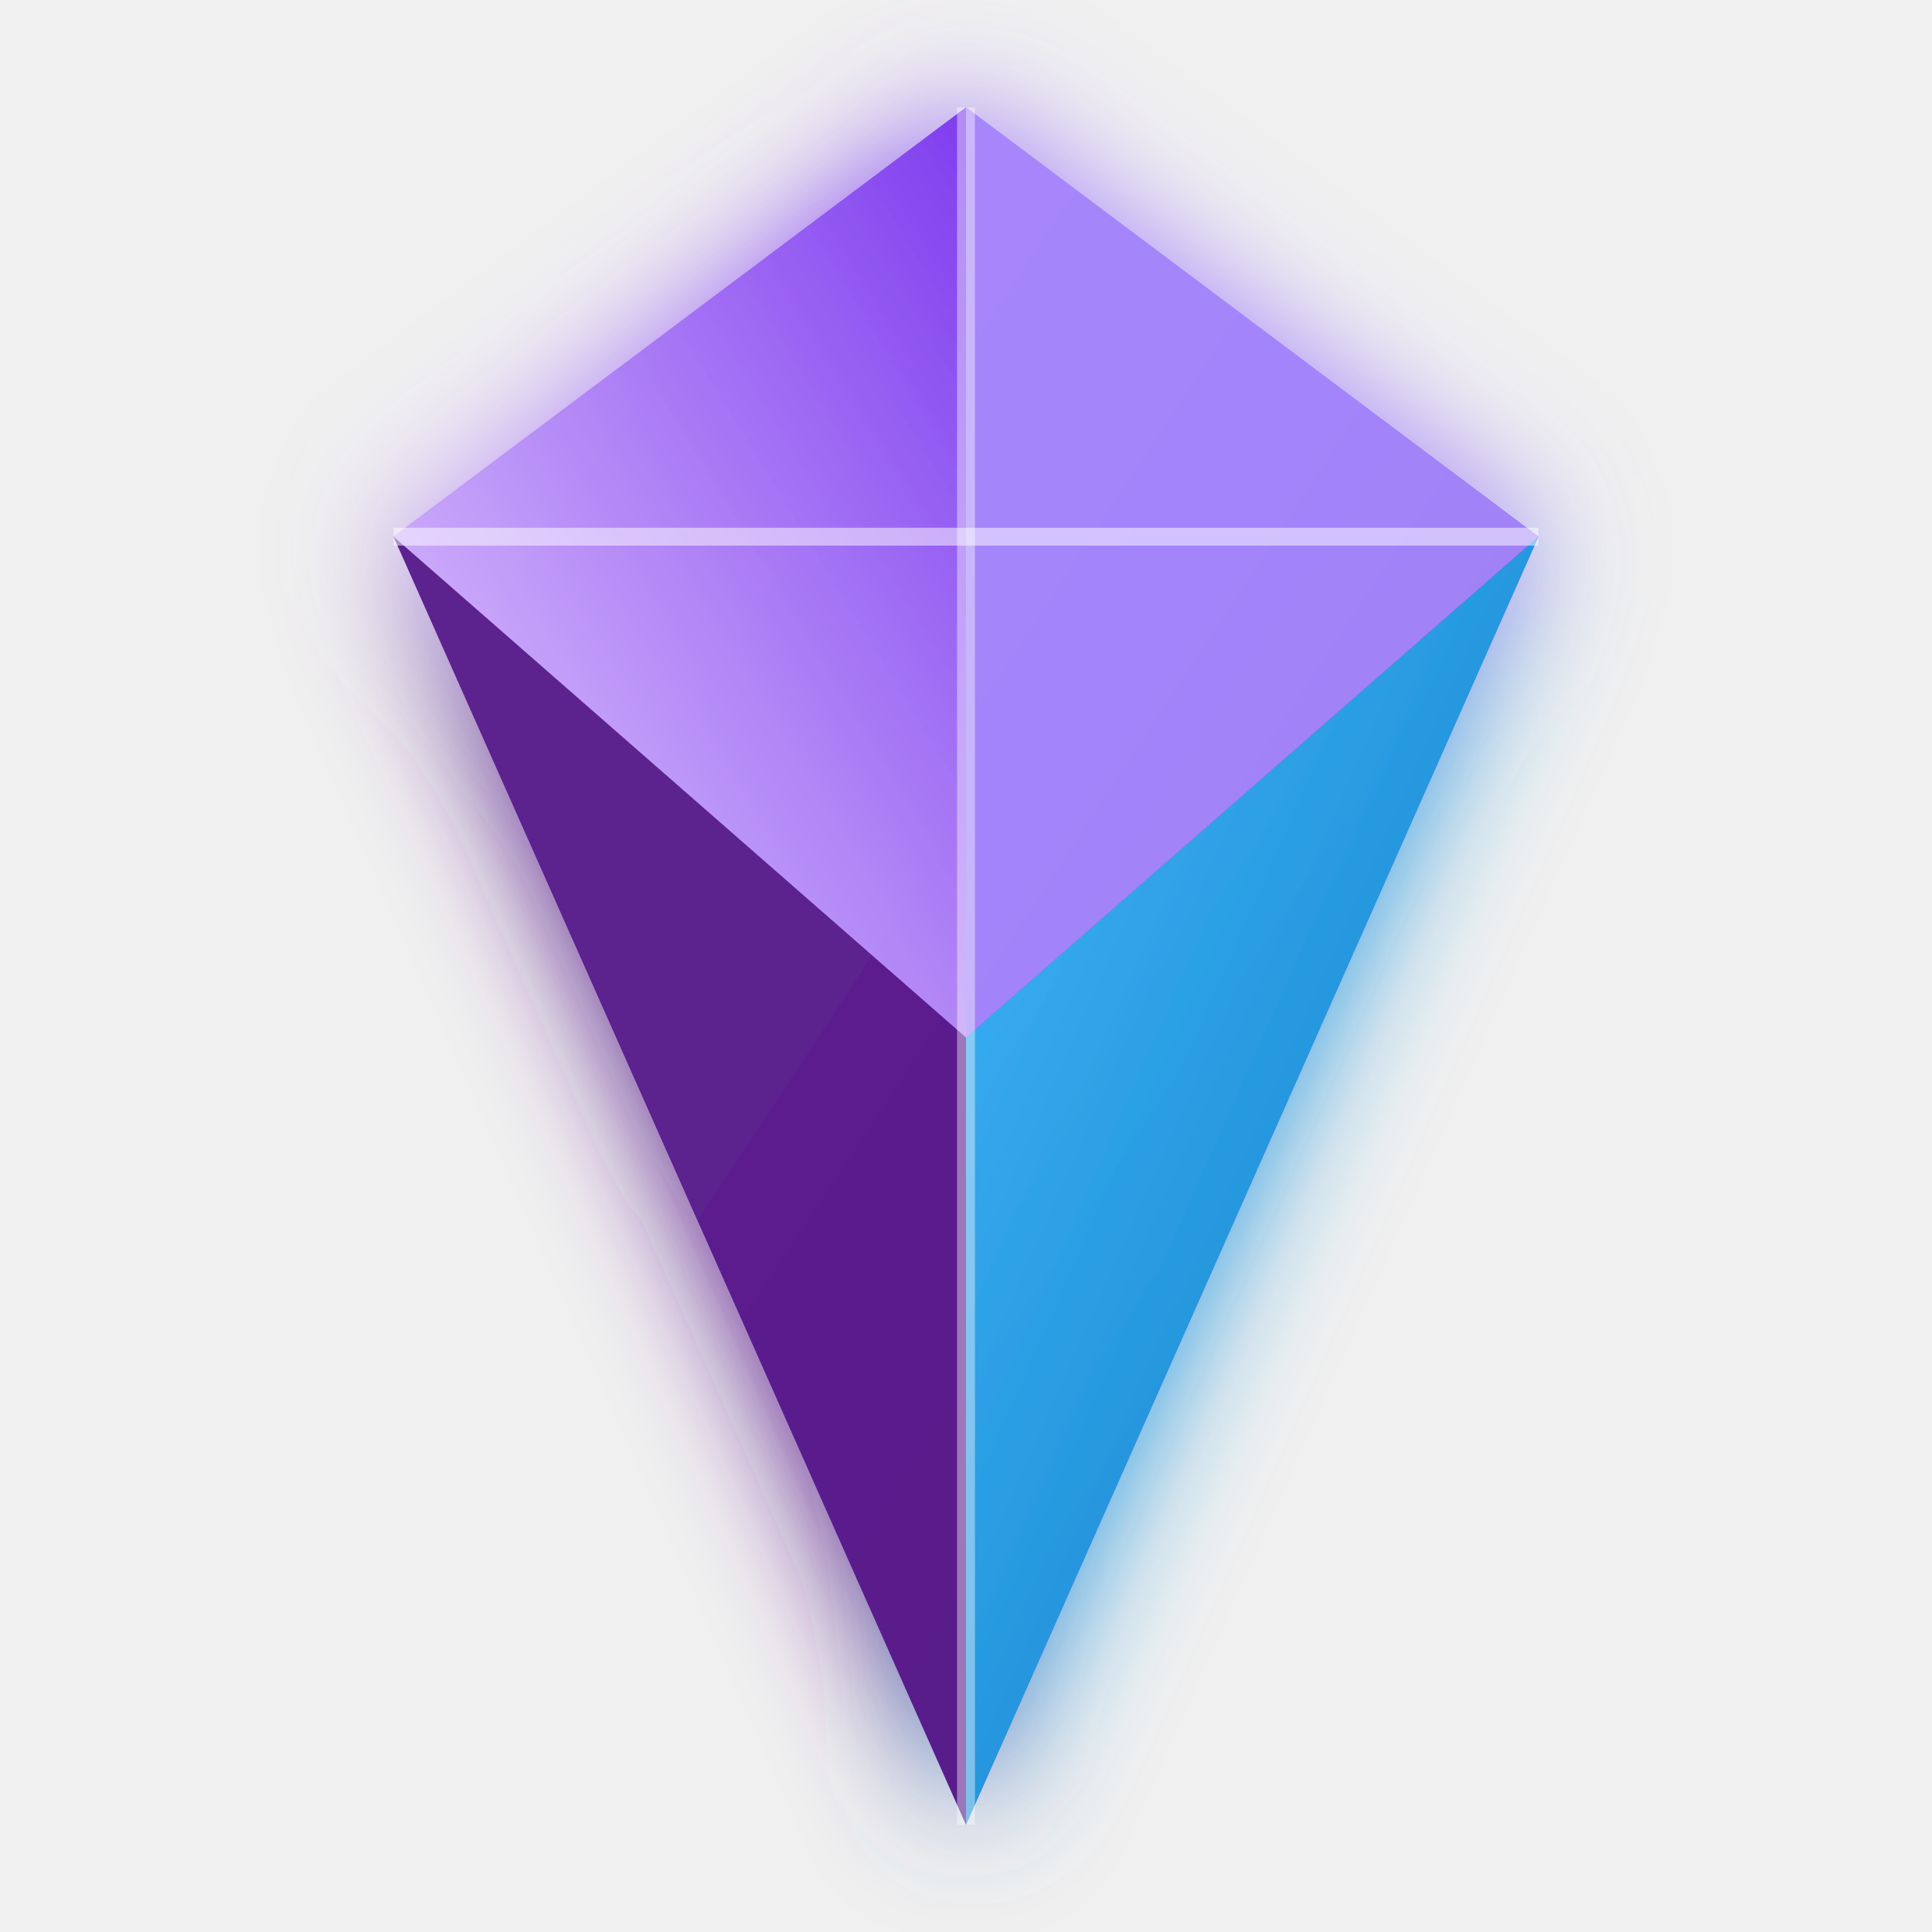
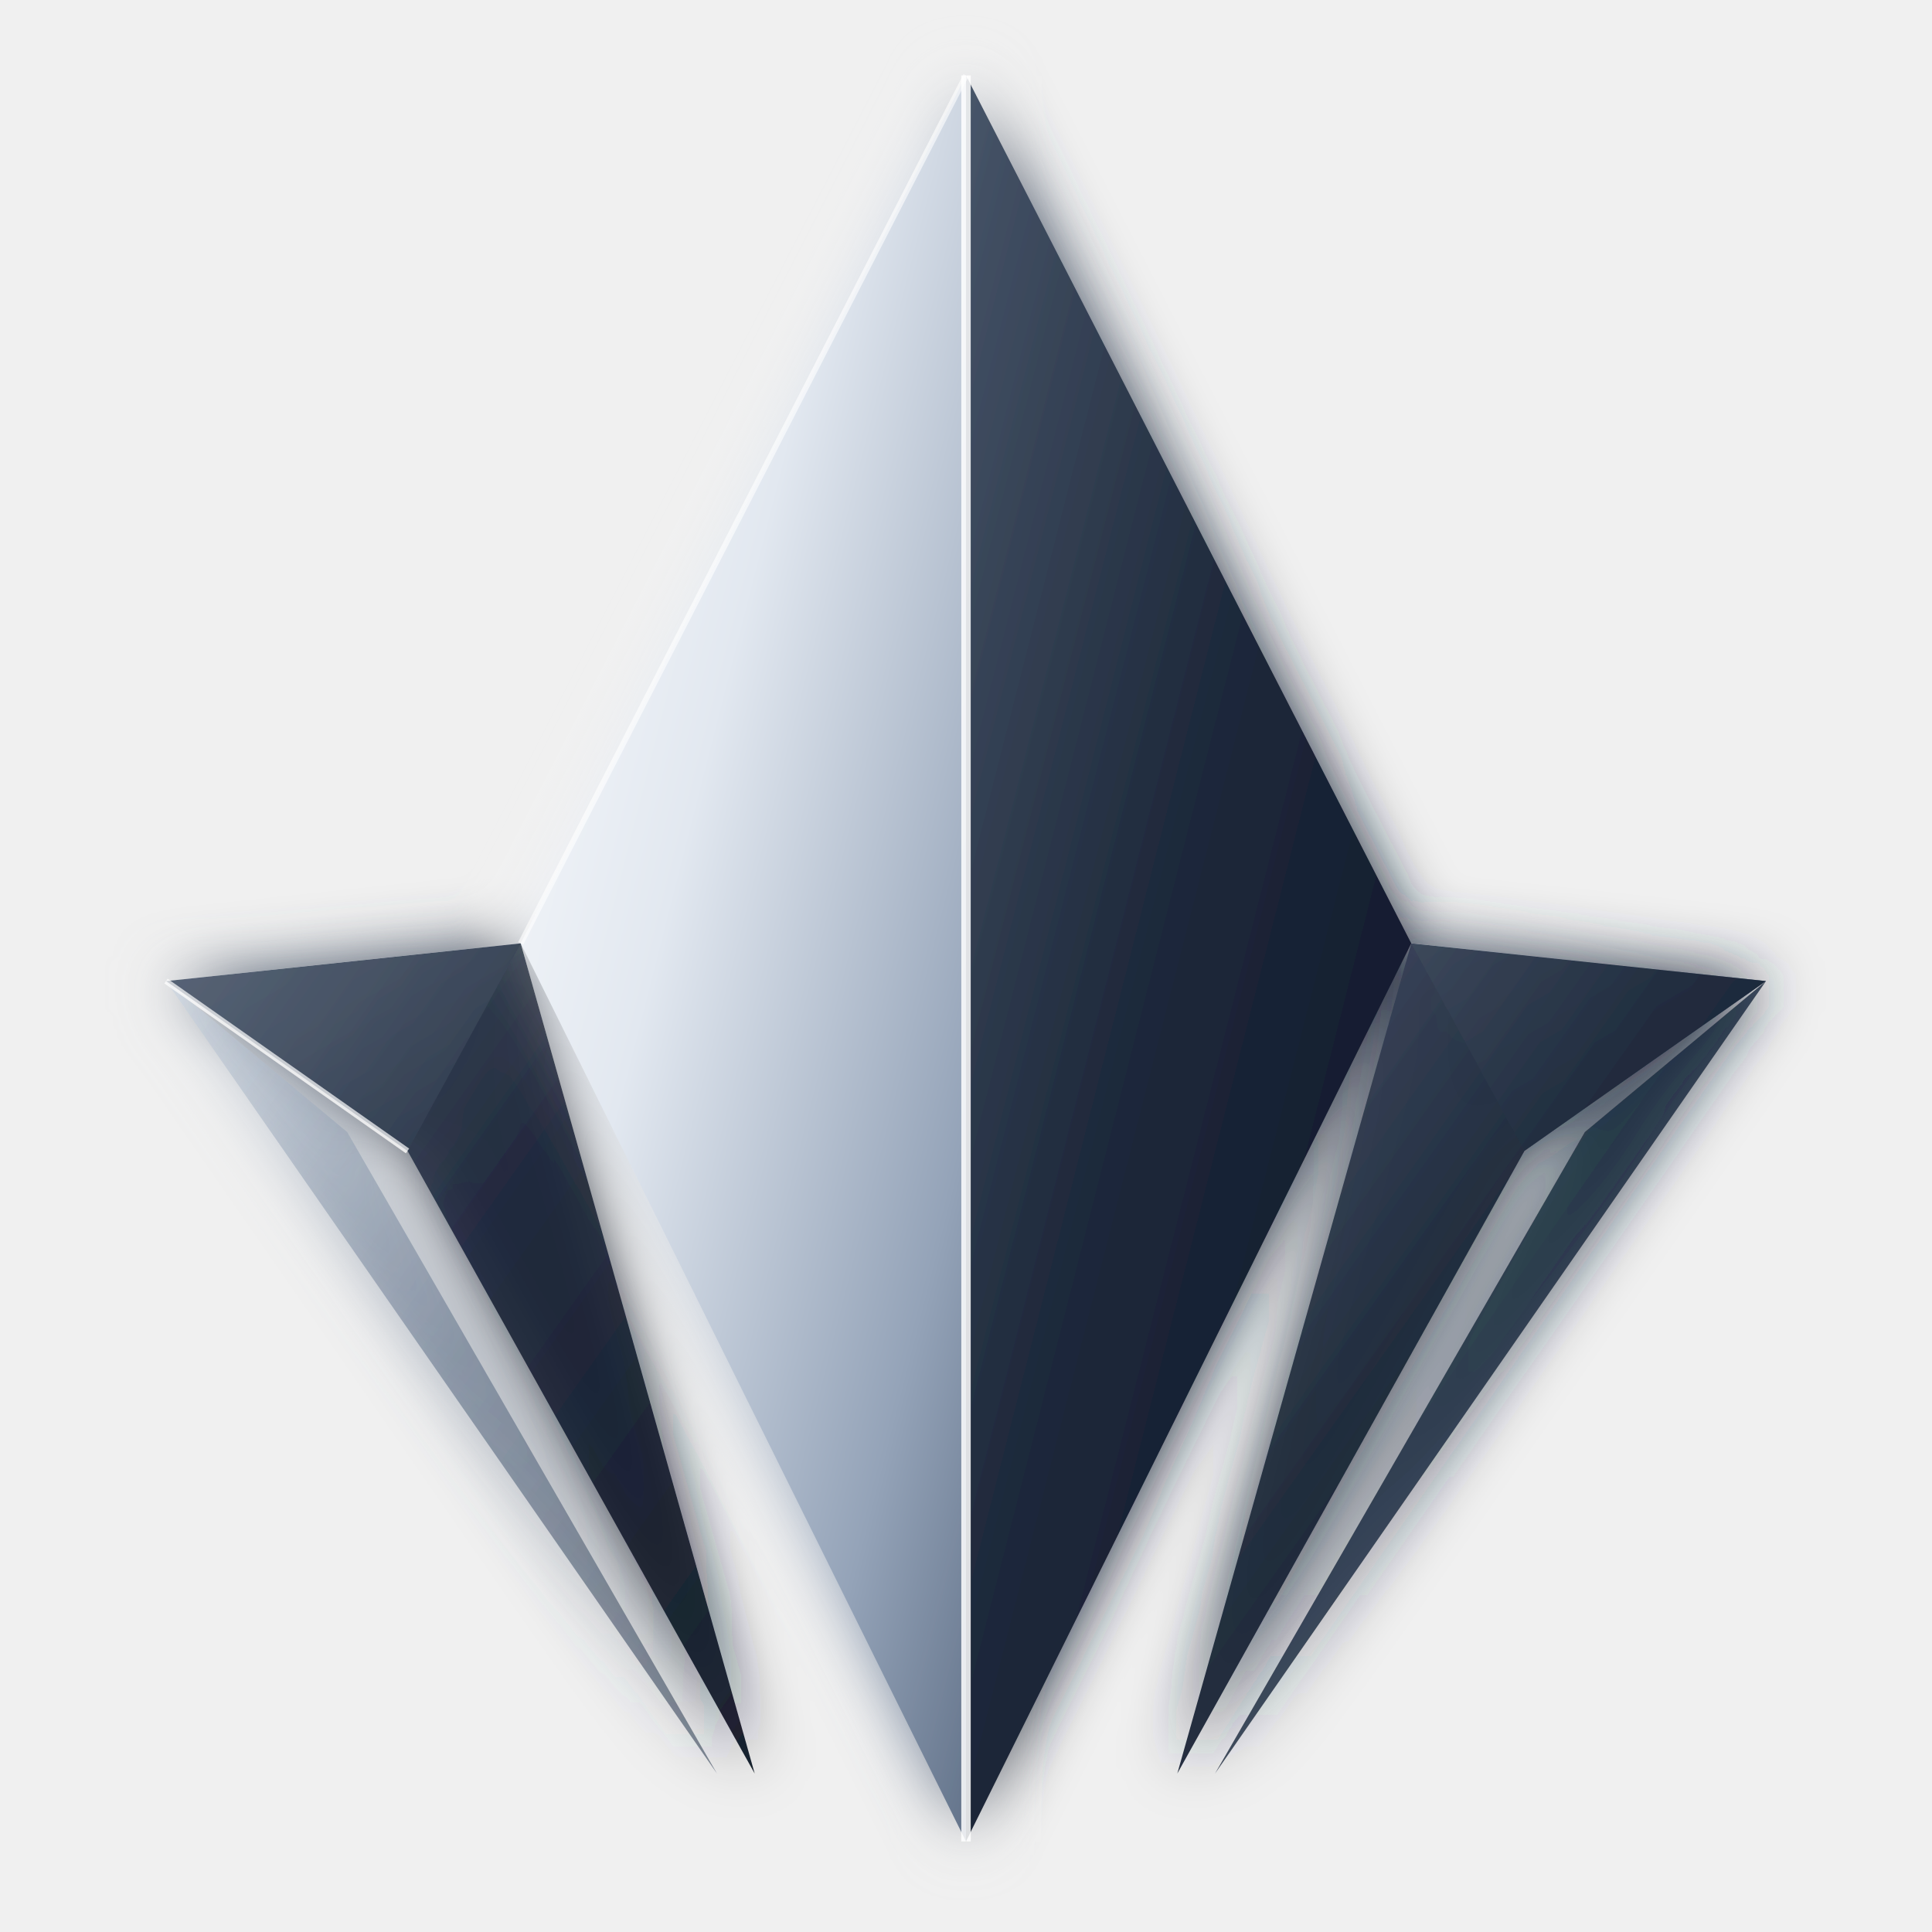
- <svg xmlns="http://www.w3.org/2000/svg" viewBox="60 40 392 432" width="512" height="512">
+ <svg xmlns="http://www.w3.org/2000/svg" viewBox="0 0 512 512" width="512" height="512">
  <defs>
-     <linearGradient id="gemGrad1" x1="0%" y1="0%" x2="100%" y2="100%">
-       <stop offset="0%" stop-color="#c084fc" />
-       <stop offset="50%" stop-color="#8b5cf6" />
-       <stop offset="100%" stop-color="#4c1d95" />
+     <linearGradient id="silverLight" x1="0%" y1="0%" x2="100%" y2="100%">
+       <stop offset="0%" stop-color="#ffffff" />
+       <stop offset="40%" stop-color="#e2e8f0" />
+       <stop offset="80%" stop-color="#94a3b8" />
+       <stop offset="100%" stop-color="#64748b" />
    </linearGradient>
-     <linearGradient id="gemGrad2" x1="0%" y1="100%" x2="100%" y2="0%">
-       <stop offset="0%" stop-color="#e9d5ff" />
-       <stop offset="100%" stop-color="#7c3aed" />
+     <linearGradient id="silverMid" x1="0%" y1="0%" x2="100%" y2="100%">
+       <stop offset="0%" stop-color="#cbd5e1" />
+       <stop offset="50%" stop-color="#64748b" />
+       <stop offset="100%" stop-color="#334155" />
    </linearGradient>
-     <linearGradient id="cyanGrad" x1="0%" y1="0%" x2="100%" y2="100%">
-       <stop offset="0%" stop-color="#38bdf8" />
-       <stop offset="100%" stop-color="#0284c7" />
+     <linearGradient id="obsidianDark" x1="0%" y1="0%" x2="100%" y2="100%">
+       <stop offset="0%" stop-color="#475569" />
+       <stop offset="45%" stop-color="#1e293b" />
+       <stop offset="90%" stop-color="#0f172a" />
+       <stop offset="100%" stop-color="#020617" />
    </linearGradient>
-     <filter id="glow" x="-30%" y="-30%" width="160%" height="160%">
-       <feGaussianBlur stdDeviation="14" result="blur" />
+     <linearGradient id="wingLight" x1="0%" y1="100%" x2="100%" y2="0%">
+       <stop offset="0%" stop-color="#94a3b8" />
+       <stop offset="60%" stop-color="#e2e8f0" />
+       <stop offset="100%" stop-color="#ffffff" />
+     </linearGradient>
+     <filter id="crystalGlow" x="-20%" y="-20%" width="140%" height="140%">
+       <feGaussianBlur stdDeviation="8" result="blur" />
      <feComposite in="SourceGraphic" in2="blur" operator="over" />
    </filter>
  </defs>
-   <g filter="url(#glow)">
-     <polygon points="256,64 384,160 256,448 128,160" fill="url(#gemGrad1)" />
-     <polygon points="256,64 128,160 256,272" fill="url(#gemGrad2)" opacity="0.95" />
-     <polygon points="256,64 384,160 256,272" fill="#a78bfa" opacity="0.85" />
-     <polygon points="128,160 256,448 256,272" fill="#581c87" opacity="0.95" />
-     <polygon points="384,160 256,448 256,272" fill="url(#cyanGrad)" opacity="0.9" />
+   <g filter="url(#crystalGlow)">
+     <polygon points="44,260 138,250 108,305" fill="url(#silverLight)" />
+     <polygon points="44,260 108,305 200,470 138,250" fill="url(#obsidianDark)" opacity="0.9" />
+     <polygon points="44,260 92,300 190,470" fill="url(#silverMid)" opacity="0.6" />
+     <polygon points="468,260 374,250 404,305" fill="url(#silverMid)" />
+     <polygon points="468,260 404,305 312,470 374,250" fill="url(#obsidianDark)" opacity="0.95" />
+     <polygon points="468,260 420,300 322,470" fill="url(#obsidianDark)" opacity="0.8" />
+     <polygon points="256,20 138,250 256,488" fill="url(#silverLight)" />
+     <polygon points="256,20 374,250 256,488" fill="url(#obsidianDark)" />
+     <line x1="256" y1="20" x2="256" y2="488" stroke="#ffffff" stroke-width="2.5" opacity="0.85" />
+     <line x1="138" y1="250" x2="256" y2="20" stroke="#ffffff" stroke-width="1.5" opacity="0.6" />
+     <line x1="44" y1="260" x2="108" y2="305" stroke="#ffffff" stroke-width="1.5" opacity="0.7" />
  </g>
-   <line x1="256" y1="64" x2="256" y2="448" stroke="#ffffff" stroke-width="4" opacity="0.4" />
-   <line x1="128" y1="160" x2="384" y2="160" stroke="#ffffff" stroke-width="4" opacity="0.5" />
</svg>
